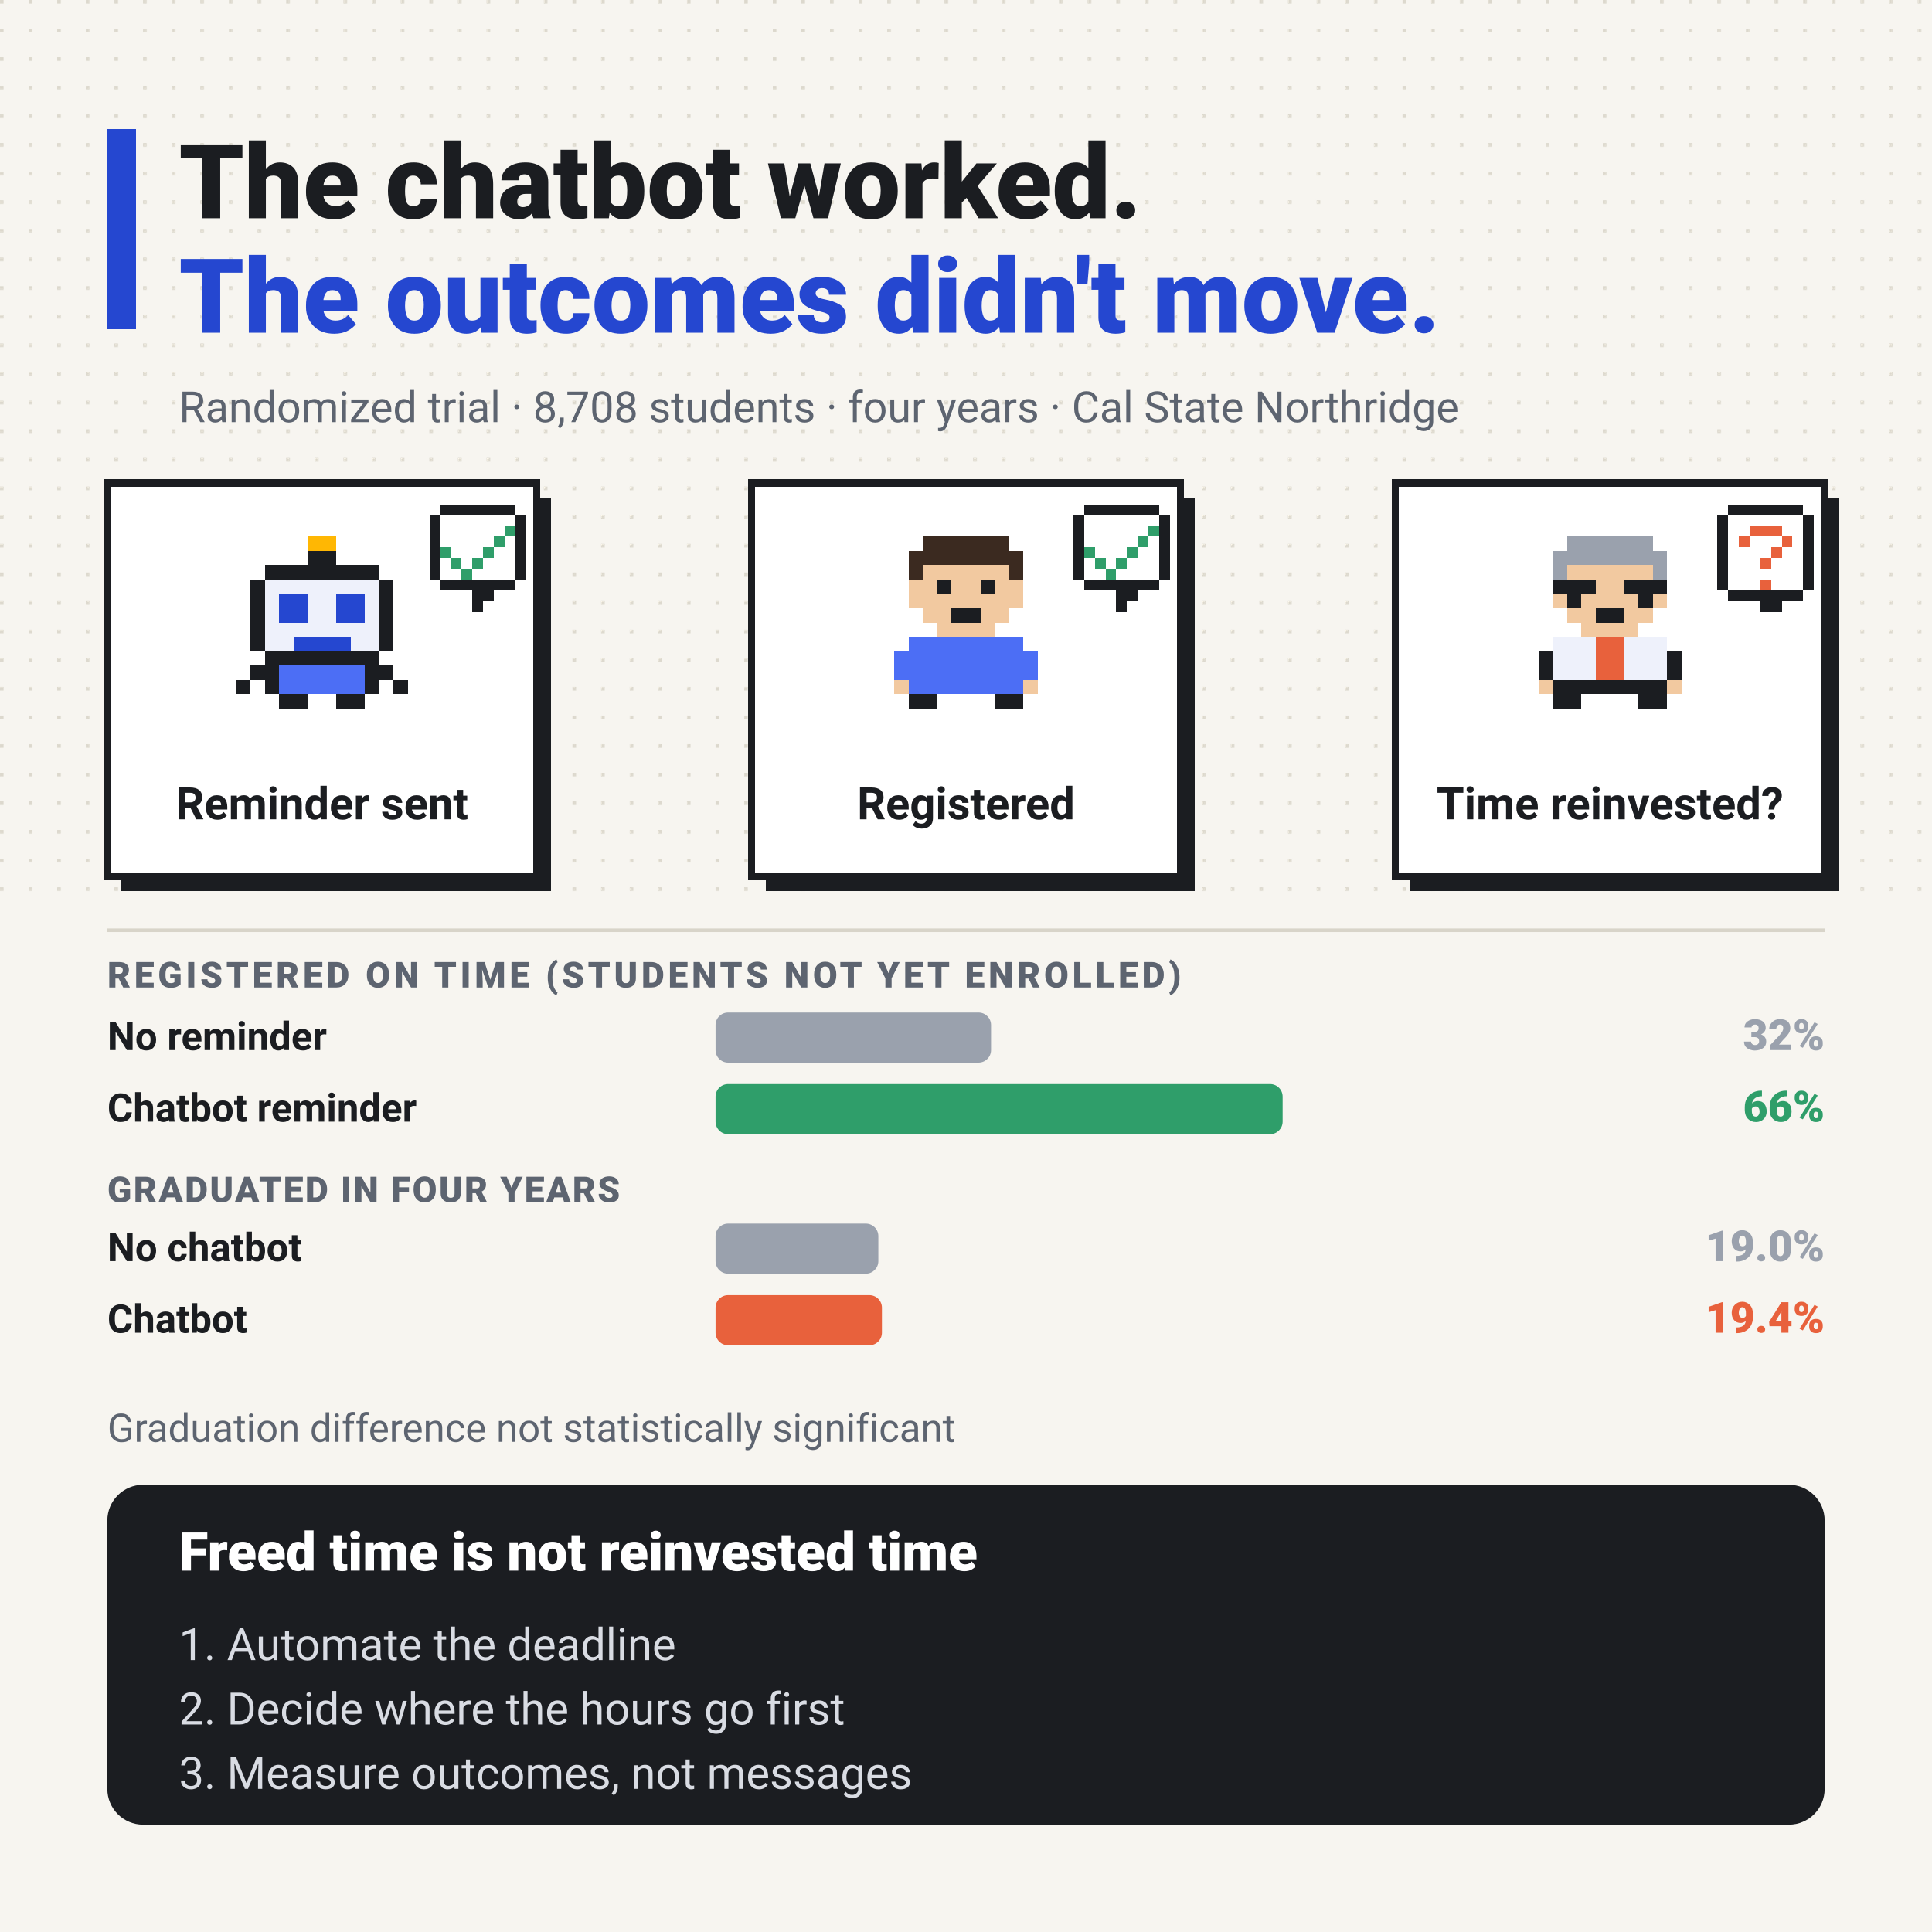
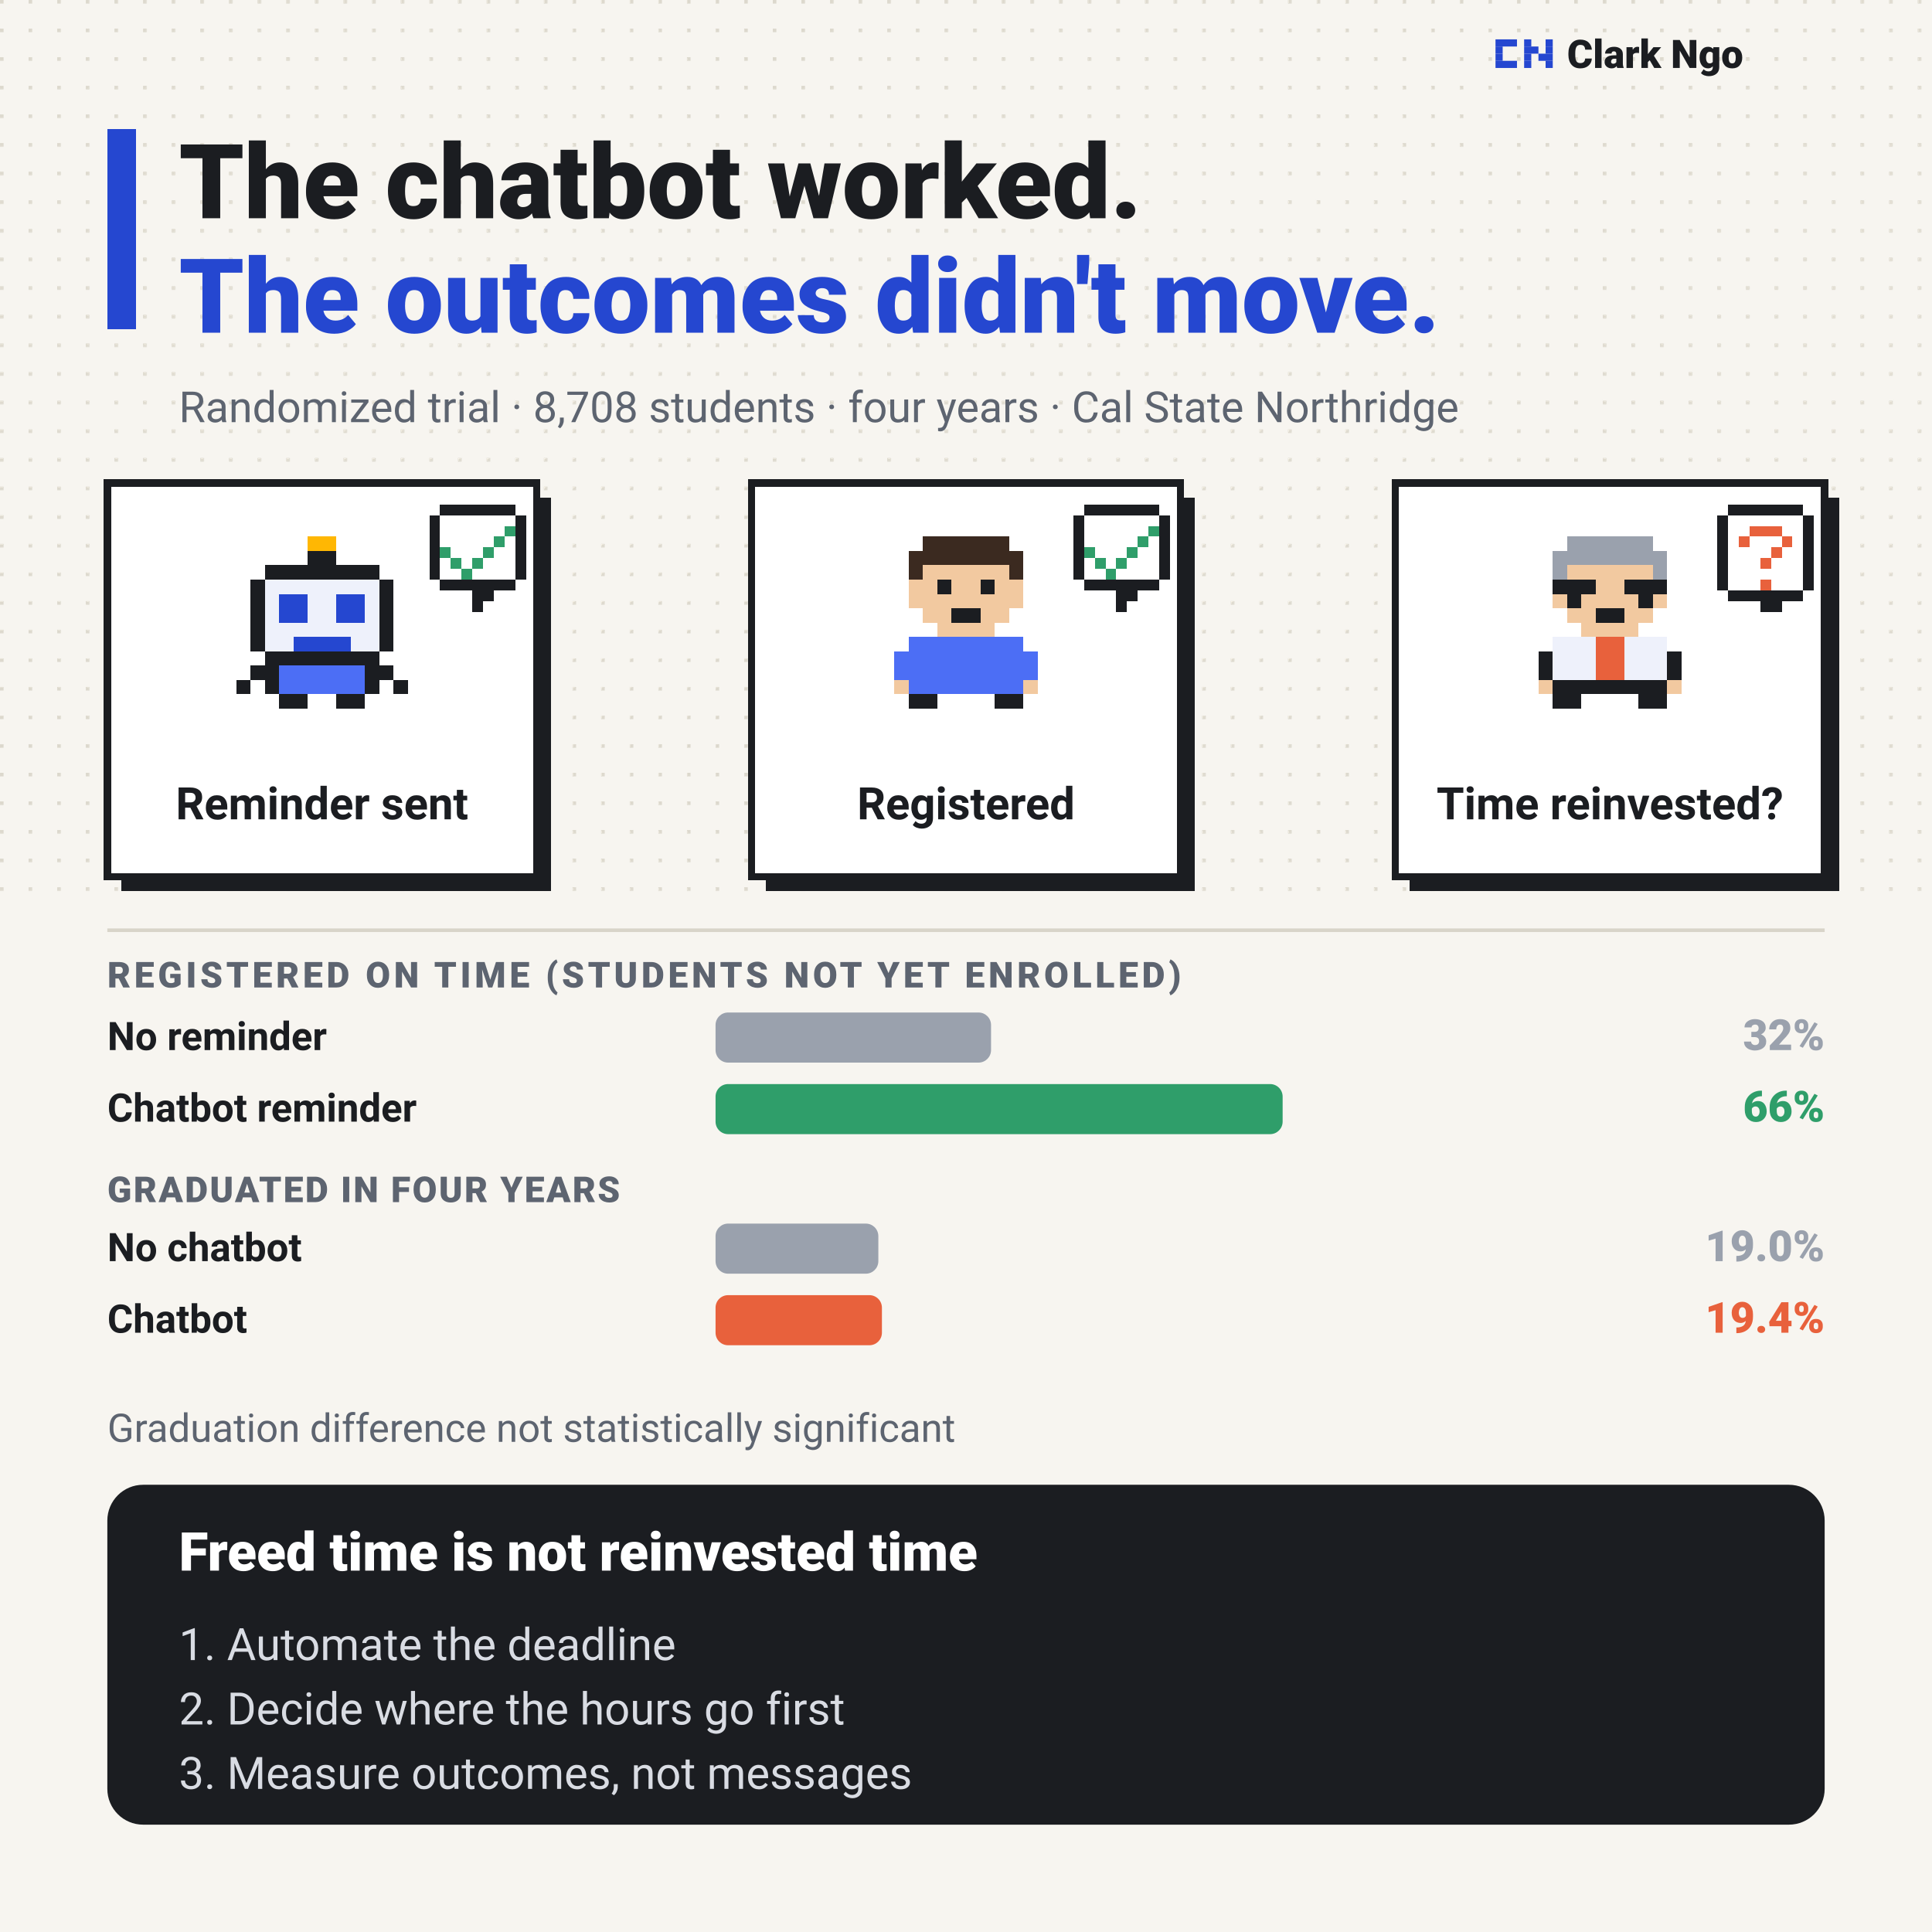
<svg xmlns="http://www.w3.org/2000/svg" viewBox="0 0 1080 1080" width="1080" height="1080" font-family="-apple-system, 'Segoe UI', Roboto, Helvetica, Arial, sans-serif">
  <style>
    .px rect, .px path { shape-rendering: crispEdges; }
    .march { stroke-dasharray: 16 16; animation: march 0.6s steps(4) infinite; }
    @keyframes march { to { stroke-dashoffset: -32; } }
    .bob { animation: bob 0.6s steps(1) infinite; }
    @keyframes bob { 0% { transform: translateY(0); } 50% { transform: translateY(-8px); } }

    .pop { animation: pop 6s steps(1) infinite; }
    @keyframes pop { 0% { opacity: 0; } 10% { opacity: 1; } 94% { opacity: 0; } }
    .bar { transform-box: fill-box; transform-origin: left center; animation: grow 6s linear infinite both; }
    @keyframes grow { 0% { transform: scaleX(0); } 15%, 92% { transform: scaleX(1); } 98%, 100% { transform: scaleX(0); } }
    .num { animation: num 6s linear infinite both; }
    @keyframes num { 0%, 12% { opacity: 0; } 18%, 92% { opacity: 1; } 96%, 100% { opacity: 0; } }
  </style>
  <defs>
    <pattern id="grid" width="16" height="16" patternUnits="userSpaceOnUse">
      <rect width="2" height="2" fill="#dcd8cd" />
    </pattern>
  </defs>
  <rect width="1080" height="1080" fill="#f7f5f0" />
  <g class="px">
    <rect width="1080" height="500" fill="url(#grid)" />
    <rect x="60" y="72" width="16" height="112" fill="#2547d0" />
    <text x="100" y="122" font-size="58" font-weight="800" fill="#1b1d21">The chatbot worked.</text>
    <text x="100" y="186" font-size="58" font-weight="800" fill="#2547d0">The outcomes didn't move.</text>
    <text x="100" y="236" font-size="24" fill="#5d6470">Randomized trial · 8,708 students · four years · Cal State Northridge</text>
    <g>
      <rect x="68" y="278" width="240" height="220" fill="#1b1d21" />
      <rect x="60" y="270" width="240" height="220" fill="#fff" stroke="#1b1d21" stroke-width="4" />
      <g class="bob" style="animation-delay:0.0s">
        <rect x="172" y="300" width="16" height="8" fill="#ffb703" />
        <rect x="172" y="308" width="16" height="8" fill="#1b1d21" />
        <rect x="148" y="316" width="64" height="8" fill="#1b1d21" />
        <rect x="140" y="324" width="8" height="8" fill="#1b1d21" />
        <rect x="148" y="324" width="64" height="8" fill="#eef1fb" />
        <rect x="212" y="324" width="8" height="8" fill="#1b1d21" />
        <rect x="140" y="332" width="8" height="8" fill="#1b1d21" />
        <rect x="148" y="332" width="8" height="8" fill="#eef1fb" />
        <rect x="156" y="332" width="16" height="8" fill="#2547d0" />
        <rect x="172" y="332" width="16" height="8" fill="#eef1fb" />
        <rect x="188" y="332" width="16" height="8" fill="#2547d0" />
        <rect x="204" y="332" width="8" height="8" fill="#eef1fb" />
        <rect x="212" y="332" width="8" height="8" fill="#1b1d21" />
        <rect x="140" y="340" width="8" height="8" fill="#1b1d21" />
        <rect x="148" y="340" width="8" height="8" fill="#eef1fb" />
        <rect x="156" y="340" width="16" height="8" fill="#2547d0" />
        <rect x="172" y="340" width="16" height="8" fill="#eef1fb" />
        <rect x="188" y="340" width="16" height="8" fill="#2547d0" />
        <rect x="204" y="340" width="8" height="8" fill="#eef1fb" />
        <rect x="212" y="340" width="8" height="8" fill="#1b1d21" />
        <rect x="140" y="348" width="8" height="8" fill="#1b1d21" />
        <rect x="148" y="348" width="64" height="8" fill="#eef1fb" />
        <rect x="212" y="348" width="8" height="8" fill="#1b1d21" />
        <rect x="140" y="356" width="8" height="8" fill="#1b1d21" />
        <rect x="148" y="356" width="16" height="8" fill="#eef1fb" />
        <rect x="164" y="356" width="32" height="8" fill="#2547d0" />
        <rect x="196" y="356" width="16" height="8" fill="#eef1fb" />
        <rect x="212" y="356" width="8" height="8" fill="#1b1d21" />
        <rect x="148" y="364" width="64" height="8" fill="#1b1d21" />
        <rect x="140" y="372" width="16" height="8" fill="#1b1d21" />
        <rect x="156" y="372" width="48" height="8" fill="#4c6ef5" />
        <rect x="204" y="372" width="16" height="8" fill="#1b1d21" />
        <rect x="132" y="380" width="8" height="8" fill="#1b1d21" />
        <rect x="148" y="380" width="8" height="8" fill="#1b1d21" />
        <rect x="156" y="380" width="48" height="8" fill="#4c6ef5" />
        <rect x="204" y="380" width="8" height="8" fill="#1b1d21" />
        <rect x="220" y="380" width="8" height="8" fill="#1b1d21" />
        <rect x="156" y="388" width="16" height="8" fill="#1b1d21" />
        <rect x="188" y="388" width="16" height="8" fill="#1b1d21" />
      </g>
      <text x="180" y="458" font-size="25" font-weight="700" fill="#1b1d21" text-anchor="middle">Reminder sent</text>
    </g>
    <g class="pop">
      <rect x="246" y="282" width="42" height="6" fill="#1b1d21" />
      <rect x="240" y="288" width="6" height="6" fill="#1b1d21" />
      <rect x="246" y="288" width="42" height="6" fill="#ffffff" />
      <rect x="288" y="288" width="6" height="6" fill="#1b1d21" />
      <rect x="240" y="294" width="6" height="6" fill="#1b1d21" />
      <rect x="246" y="294" width="36" height="6" fill="#ffffff" />
      <rect x="282" y="294" width="6" height="6" fill="#2f9e6a" />
      <rect x="288" y="294" width="6" height="6" fill="#1b1d21" />
      <rect x="240" y="300" width="6" height="6" fill="#1b1d21" />
      <rect x="246" y="300" width="30" height="6" fill="#ffffff" />
      <rect x="276" y="300" width="6" height="6" fill="#2f9e6a" />
      <rect x="282" y="300" width="6" height="6" fill="#ffffff" />
      <rect x="288" y="300" width="6" height="6" fill="#1b1d21" />
      <rect x="240" y="306" width="6" height="6" fill="#1b1d21" />
      <rect x="246" y="306" width="6" height="6" fill="#2f9e6a" />
      <rect x="252" y="306" width="18" height="6" fill="#ffffff" />
      <rect x="270" y="306" width="6" height="6" fill="#2f9e6a" />
      <rect x="276" y="306" width="12" height="6" fill="#ffffff" />
      <rect x="288" y="306" width="6" height="6" fill="#1b1d21" />
      <rect x="240" y="312" width="6" height="6" fill="#1b1d21" />
      <rect x="246" y="312" width="6" height="6" fill="#ffffff" />
      <rect x="252" y="312" width="6" height="6" fill="#2f9e6a" />
      <rect x="258" y="312" width="6" height="6" fill="#ffffff" />
      <rect x="264" y="312" width="6" height="6" fill="#2f9e6a" />
      <rect x="270" y="312" width="18" height="6" fill="#ffffff" />
      <rect x="288" y="312" width="6" height="6" fill="#1b1d21" />
      <rect x="240" y="318" width="6" height="6" fill="#1b1d21" />
      <rect x="246" y="318" width="12" height="6" fill="#ffffff" />
      <rect x="258" y="318" width="6" height="6" fill="#2f9e6a" />
      <rect x="264" y="318" width="24" height="6" fill="#ffffff" />
      <rect x="288" y="318" width="6" height="6" fill="#1b1d21" />
      <rect x="246" y="324" width="42" height="6" fill="#1b1d21" />
      <rect x="264" y="330" width="12" height="6" fill="#1b1d21" />
      <rect x="264" y="336" width="6" height="6" fill="#1b1d21" />
    </g>
    <g>
      <rect x="428" y="278" width="240" height="220" fill="#1b1d21" />
      <rect x="420" y="270" width="240" height="220" fill="#fff" stroke="#1b1d21" stroke-width="4" />
      <g class="bob" style="animation-delay:0.2s">
        <rect x="516" y="300" width="48" height="8" fill="#3b2a20" />
        <rect x="508" y="308" width="64" height="8" fill="#3b2a20" />
        <rect x="508" y="316" width="8" height="8" fill="#3b2a20" />
        <rect x="516" y="316" width="48" height="8" fill="#f2c9a0" />
        <rect x="564" y="316" width="8" height="8" fill="#3b2a20" />
        <rect x="508" y="324" width="16" height="8" fill="#f2c9a0" />
        <rect x="524" y="324" width="8" height="8" fill="#1b1d21" />
        <rect x="532" y="324" width="16" height="8" fill="#f2c9a0" />
        <rect x="548" y="324" width="8" height="8" fill="#1b1d21" />
        <rect x="556" y="324" width="16" height="8" fill="#f2c9a0" />
        <rect x="508" y="332" width="64" height="8" fill="#f2c9a0" />
        <rect x="516" y="340" width="16" height="8" fill="#f2c9a0" />
        <rect x="532" y="340" width="16" height="8" fill="#1b1d21" />
        <rect x="548" y="340" width="16" height="8" fill="#f2c9a0" />
        <rect x="524" y="348" width="32" height="8" fill="#f2c9a0" />
        <rect x="508" y="356" width="64" height="8" fill="#4c6ef5" />
        <rect x="500" y="364" width="80" height="8" fill="#4c6ef5" />
        <rect x="500" y="372" width="80" height="8" fill="#4c6ef5" />
        <rect x="500" y="380" width="8" height="8" fill="#f2c9a0" />
        <rect x="508" y="380" width="64" height="8" fill="#4c6ef5" />
        <rect x="572" y="380" width="8" height="8" fill="#f2c9a0" />
        <rect x="508" y="388" width="16" height="8" fill="#1b1d21" />
        <rect x="556" y="388" width="16" height="8" fill="#1b1d21" />
      </g>
      <text x="540" y="458" font-size="25" font-weight="700" fill="#1b1d21" text-anchor="middle">Registered</text>
    </g>
    <g class="pop">
      <rect x="606" y="282" width="42" height="6" fill="#1b1d21" />
      <rect x="600" y="288" width="6" height="6" fill="#1b1d21" />
      <rect x="606" y="288" width="42" height="6" fill="#ffffff" />
      <rect x="648" y="288" width="6" height="6" fill="#1b1d21" />
      <rect x="600" y="294" width="6" height="6" fill="#1b1d21" />
      <rect x="606" y="294" width="36" height="6" fill="#ffffff" />
      <rect x="642" y="294" width="6" height="6" fill="#2f9e6a" />
      <rect x="648" y="294" width="6" height="6" fill="#1b1d21" />
      <rect x="600" y="300" width="6" height="6" fill="#1b1d21" />
      <rect x="606" y="300" width="30" height="6" fill="#ffffff" />
      <rect x="636" y="300" width="6" height="6" fill="#2f9e6a" />
      <rect x="642" y="300" width="6" height="6" fill="#ffffff" />
      <rect x="648" y="300" width="6" height="6" fill="#1b1d21" />
      <rect x="600" y="306" width="6" height="6" fill="#1b1d21" />
      <rect x="606" y="306" width="6" height="6" fill="#2f9e6a" />
      <rect x="612" y="306" width="18" height="6" fill="#ffffff" />
      <rect x="630" y="306" width="6" height="6" fill="#2f9e6a" />
      <rect x="636" y="306" width="12" height="6" fill="#ffffff" />
      <rect x="648" y="306" width="6" height="6" fill="#1b1d21" />
      <rect x="600" y="312" width="6" height="6" fill="#1b1d21" />
      <rect x="606" y="312" width="6" height="6" fill="#ffffff" />
      <rect x="612" y="312" width="6" height="6" fill="#2f9e6a" />
      <rect x="618" y="312" width="6" height="6" fill="#ffffff" />
      <rect x="624" y="312" width="6" height="6" fill="#2f9e6a" />
      <rect x="630" y="312" width="18" height="6" fill="#ffffff" />
      <rect x="648" y="312" width="6" height="6" fill="#1b1d21" />
      <rect x="600" y="318" width="6" height="6" fill="#1b1d21" />
      <rect x="606" y="318" width="12" height="6" fill="#ffffff" />
      <rect x="618" y="318" width="6" height="6" fill="#2f9e6a" />
      <rect x="624" y="318" width="24" height="6" fill="#ffffff" />
      <rect x="648" y="318" width="6" height="6" fill="#1b1d21" />
      <rect x="606" y="324" width="42" height="6" fill="#1b1d21" />
      <rect x="624" y="330" width="12" height="6" fill="#1b1d21" />
      <rect x="624" y="336" width="6" height="6" fill="#1b1d21" />
    </g>
    <g>
      <rect x="788" y="278" width="240" height="220" fill="#1b1d21" />
      <rect x="780" y="270" width="240" height="220" fill="#fff" stroke="#1b1d21" stroke-width="4" />
      <g class="bob" style="animation-delay:0.4s">
        <rect x="876" y="300" width="48" height="8" fill="#9aa1ad" />
        <rect x="868" y="308" width="64" height="8" fill="#9aa1ad" />
        <rect x="868" y="316" width="8" height="8" fill="#9aa1ad" />
        <rect x="876" y="316" width="48" height="8" fill="#f2c9a0" />
        <rect x="924" y="316" width="8" height="8" fill="#9aa1ad" />
        <rect x="868" y="324" width="24" height="8" fill="#1b1d21" />
        <rect x="892" y="324" width="16" height="8" fill="#f2c9a0" />
        <rect x="908" y="324" width="24" height="8" fill="#1b1d21" />
        <rect x="868" y="332" width="8" height="8" fill="#f2c9a0" />
        <rect x="876" y="332" width="8" height="8" fill="#1b1d21" />
        <rect x="884" y="332" width="32" height="8" fill="#f2c9a0" />
        <rect x="916" y="332" width="8" height="8" fill="#1b1d21" />
        <rect x="924" y="332" width="8" height="8" fill="#f2c9a0" />
        <rect x="876" y="340" width="16" height="8" fill="#f2c9a0" />
        <rect x="892" y="340" width="16" height="8" fill="#1b1d21" />
        <rect x="908" y="340" width="16" height="8" fill="#f2c9a0" />
        <rect x="884" y="348" width="32" height="8" fill="#f2c9a0" />
        <rect x="868" y="356" width="24" height="8" fill="#eef1fb" />
        <rect x="892" y="356" width="16" height="8" fill="#e8613c" />
        <rect x="908" y="356" width="24" height="8" fill="#eef1fb" />
        <rect x="860" y="364" width="8" height="8" fill="#1b1d21" />
        <rect x="868" y="364" width="24" height="8" fill="#eef1fb" />
        <rect x="892" y="364" width="16" height="8" fill="#e8613c" />
        <rect x="908" y="364" width="24" height="8" fill="#eef1fb" />
        <rect x="932" y="364" width="8" height="8" fill="#1b1d21" />
        <rect x="860" y="372" width="8" height="8" fill="#1b1d21" />
        <rect x="868" y="372" width="24" height="8" fill="#eef1fb" />
        <rect x="892" y="372" width="16" height="8" fill="#e8613c" />
        <rect x="908" y="372" width="24" height="8" fill="#eef1fb" />
        <rect x="932" y="372" width="8" height="8" fill="#1b1d21" />
        <rect x="860" y="380" width="8" height="8" fill="#f2c9a0" />
        <rect x="868" y="380" width="64" height="8" fill="#1b1d21" />
        <rect x="932" y="380" width="8" height="8" fill="#f2c9a0" />
        <rect x="868" y="388" width="16" height="8" fill="#1b1d21" />
        <rect x="916" y="388" width="16" height="8" fill="#1b1d21" />
      </g>
      <text x="900" y="458" font-size="25" font-weight="700" fill="#1b1d21" text-anchor="middle">Time reinvested?</text>
    </g>
    <g class="pop">
      <rect x="966" y="282" width="42" height="6" fill="#1b1d21" />
      <rect x="960" y="288" width="6" height="6" fill="#1b1d21" />
      <rect x="966" y="288" width="42" height="6" fill="#ffffff" />
      <rect x="1008" y="288" width="6" height="6" fill="#1b1d21" />
      <rect x="960" y="294" width="6" height="6" fill="#1b1d21" />
      <rect x="966" y="294" width="12" height="6" fill="#ffffff" />
      <rect x="978" y="294" width="18" height="6" fill="#e8613c" />
      <rect x="996" y="294" width="12" height="6" fill="#ffffff" />
      <rect x="1008" y="294" width="6" height="6" fill="#1b1d21" />
      <rect x="960" y="300" width="6" height="6" fill="#1b1d21" />
      <rect x="966" y="300" width="6" height="6" fill="#ffffff" />
      <rect x="972" y="300" width="6" height="6" fill="#e8613c" />
      <rect x="978" y="300" width="18" height="6" fill="#ffffff" />
      <rect x="996" y="300" width="6" height="6" fill="#e8613c" />
      <rect x="1002" y="300" width="6" height="6" fill="#ffffff" />
      <rect x="1008" y="300" width="6" height="6" fill="#1b1d21" />
      <rect x="960" y="306" width="6" height="6" fill="#1b1d21" />
      <rect x="966" y="306" width="24" height="6" fill="#ffffff" />
      <rect x="990" y="306" width="6" height="6" fill="#e8613c" />
      <rect x="996" y="306" width="12" height="6" fill="#ffffff" />
      <rect x="1008" y="306" width="6" height="6" fill="#1b1d21" />
      <rect x="960" y="312" width="6" height="6" fill="#1b1d21" />
      <rect x="966" y="312" width="18" height="6" fill="#ffffff" />
      <rect x="984" y="312" width="6" height="6" fill="#e8613c" />
      <rect x="990" y="312" width="18" height="6" fill="#ffffff" />
      <rect x="1008" y="312" width="6" height="6" fill="#1b1d21" />
      <rect x="960" y="318" width="6" height="6" fill="#1b1d21" />
      <rect x="966" y="318" width="42" height="6" fill="#ffffff" />
      <rect x="1008" y="318" width="6" height="6" fill="#1b1d21" />
      <rect x="960" y="324" width="6" height="6" fill="#1b1d21" />
      <rect x="966" y="324" width="18" height="6" fill="#ffffff" />
      <rect x="984" y="324" width="6" height="6" fill="#e8613c" />
      <rect x="990" y="324" width="18" height="6" fill="#ffffff" />
      <rect x="1008" y="324" width="6" height="6" fill="#1b1d21" />
      <rect x="966" y="330" width="42" height="6" fill="#1b1d21" />
      <rect x="984" y="336" width="12" height="6" fill="#1b1d21" />
    </g>
  </g>
  <path d="M60 520 H1020" stroke="#d8d4c9" stroke-width="2" />
  <text x="60" y="552" font-size="20" font-weight="800" fill="#5d6470" letter-spacing="2">REGISTERED ON TIME (STUDENTS NOT YET ENROLLED)</text>
  <text x="60" y="587" font-size="22" font-weight="700" fill="#1b1d21">No reminder</text>
  <rect class="bar" style="animation-delay:0.00s" x="400" y="566" width="154" height="28" rx="7" fill="#9aa1ad" />
  <text class="num" style="animation-delay:0.00s" x="1020" y="587" font-size="24" font-weight="800" fill="#9aa1ad" text-anchor="end">32%</text>
  <text x="60" y="627" font-size="22" font-weight="700" fill="#1b1d21">Chatbot reminder</text>
  <rect class="bar" style="animation-delay:0.15s" x="400" y="606" width="317" height="28" rx="7" fill="#2f9e6a" />
  <text class="num" style="animation-delay:0.15s" x="1020" y="627" font-size="24" font-weight="800" fill="#2f9e6a" text-anchor="end">66%</text>
  <text x="60" y="672" font-size="20" font-weight="800" fill="#5d6470" letter-spacing="1">GRADUATED IN FOUR YEARS</text>
  <text x="60" y="705" font-size="22" font-weight="700" fill="#1b1d21">No chatbot</text>
  <rect class="bar" style="animation-delay:0.30s" x="400" y="684" width="91" height="28" rx="7" fill="#9aa1ad" />
  <text class="num" style="animation-delay:0.30s" x="1020" y="705" font-size="24" font-weight="800" fill="#9aa1ad" text-anchor="end">19.0%</text>
  <text x="60" y="745" font-size="22" font-weight="700" fill="#1b1d21">Chatbot</text>
  <rect class="bar" style="animation-delay:0.45s" x="400" y="724" width="93" height="28" rx="7" fill="#e8613c" />
  <text class="num" style="animation-delay:0.45s" x="1020" y="745" font-size="24" font-weight="800" fill="#e8613c" text-anchor="end">19.4%</text>
  <text x="60" y="806" font-size="22" fill="#5d6470">Graduation difference not statistically significant</text>
  <rect x="60" y="830" width="960" height="190" rx="20" fill="#1b1d21" />
  <text x="100" y="878" font-size="30" font-weight="800" fill="#fff">Freed time is not reinvested time</text>
  <g font-size="25" fill="#d9dce3">
    <text x="100" y="928">1. Automate the deadline</text>
    <text x="100" y="964">2. Decide where the hours go first</text>
    <text x="100" y="1000">3. Measure outcomes, not messages</text>
  </g>
+   <g class="signature">
+     <rect x="836" y="22" width="12" height="4" fill="#2547d0" />
+     <rect x="852" y="22" width="4" height="4" fill="#2547d0" />
+     <rect x="864" y="22" width="4" height="4" fill="#2547d0" />
+     <rect x="836" y="26" width="4" height="4" fill="#2547d0" />
+     <rect x="852" y="26" width="8" height="4" fill="#2547d0" />
+     <rect x="864" y="26" width="4" height="4" fill="#2547d0" />
+     <rect x="836" y="30" width="4" height="4" fill="#2547d0" />
+     <rect x="852" y="30" width="4" height="4" fill="#2547d0" />
+     <rect x="860" y="30" width="8" height="4" fill="#2547d0" />
+     <rect x="836" y="34" width="12" height="4" fill="#2547d0" />
+     <rect x="852" y="34" width="4" height="4" fill="#2547d0" />
+     <rect x="864" y="34" width="4" height="4" fill="#2547d0" />
+     <text x="876" y="38" font-size="22" font-weight="800" fill="#1b1d21">Clark Ngo</text>
+   </g>
</svg>
